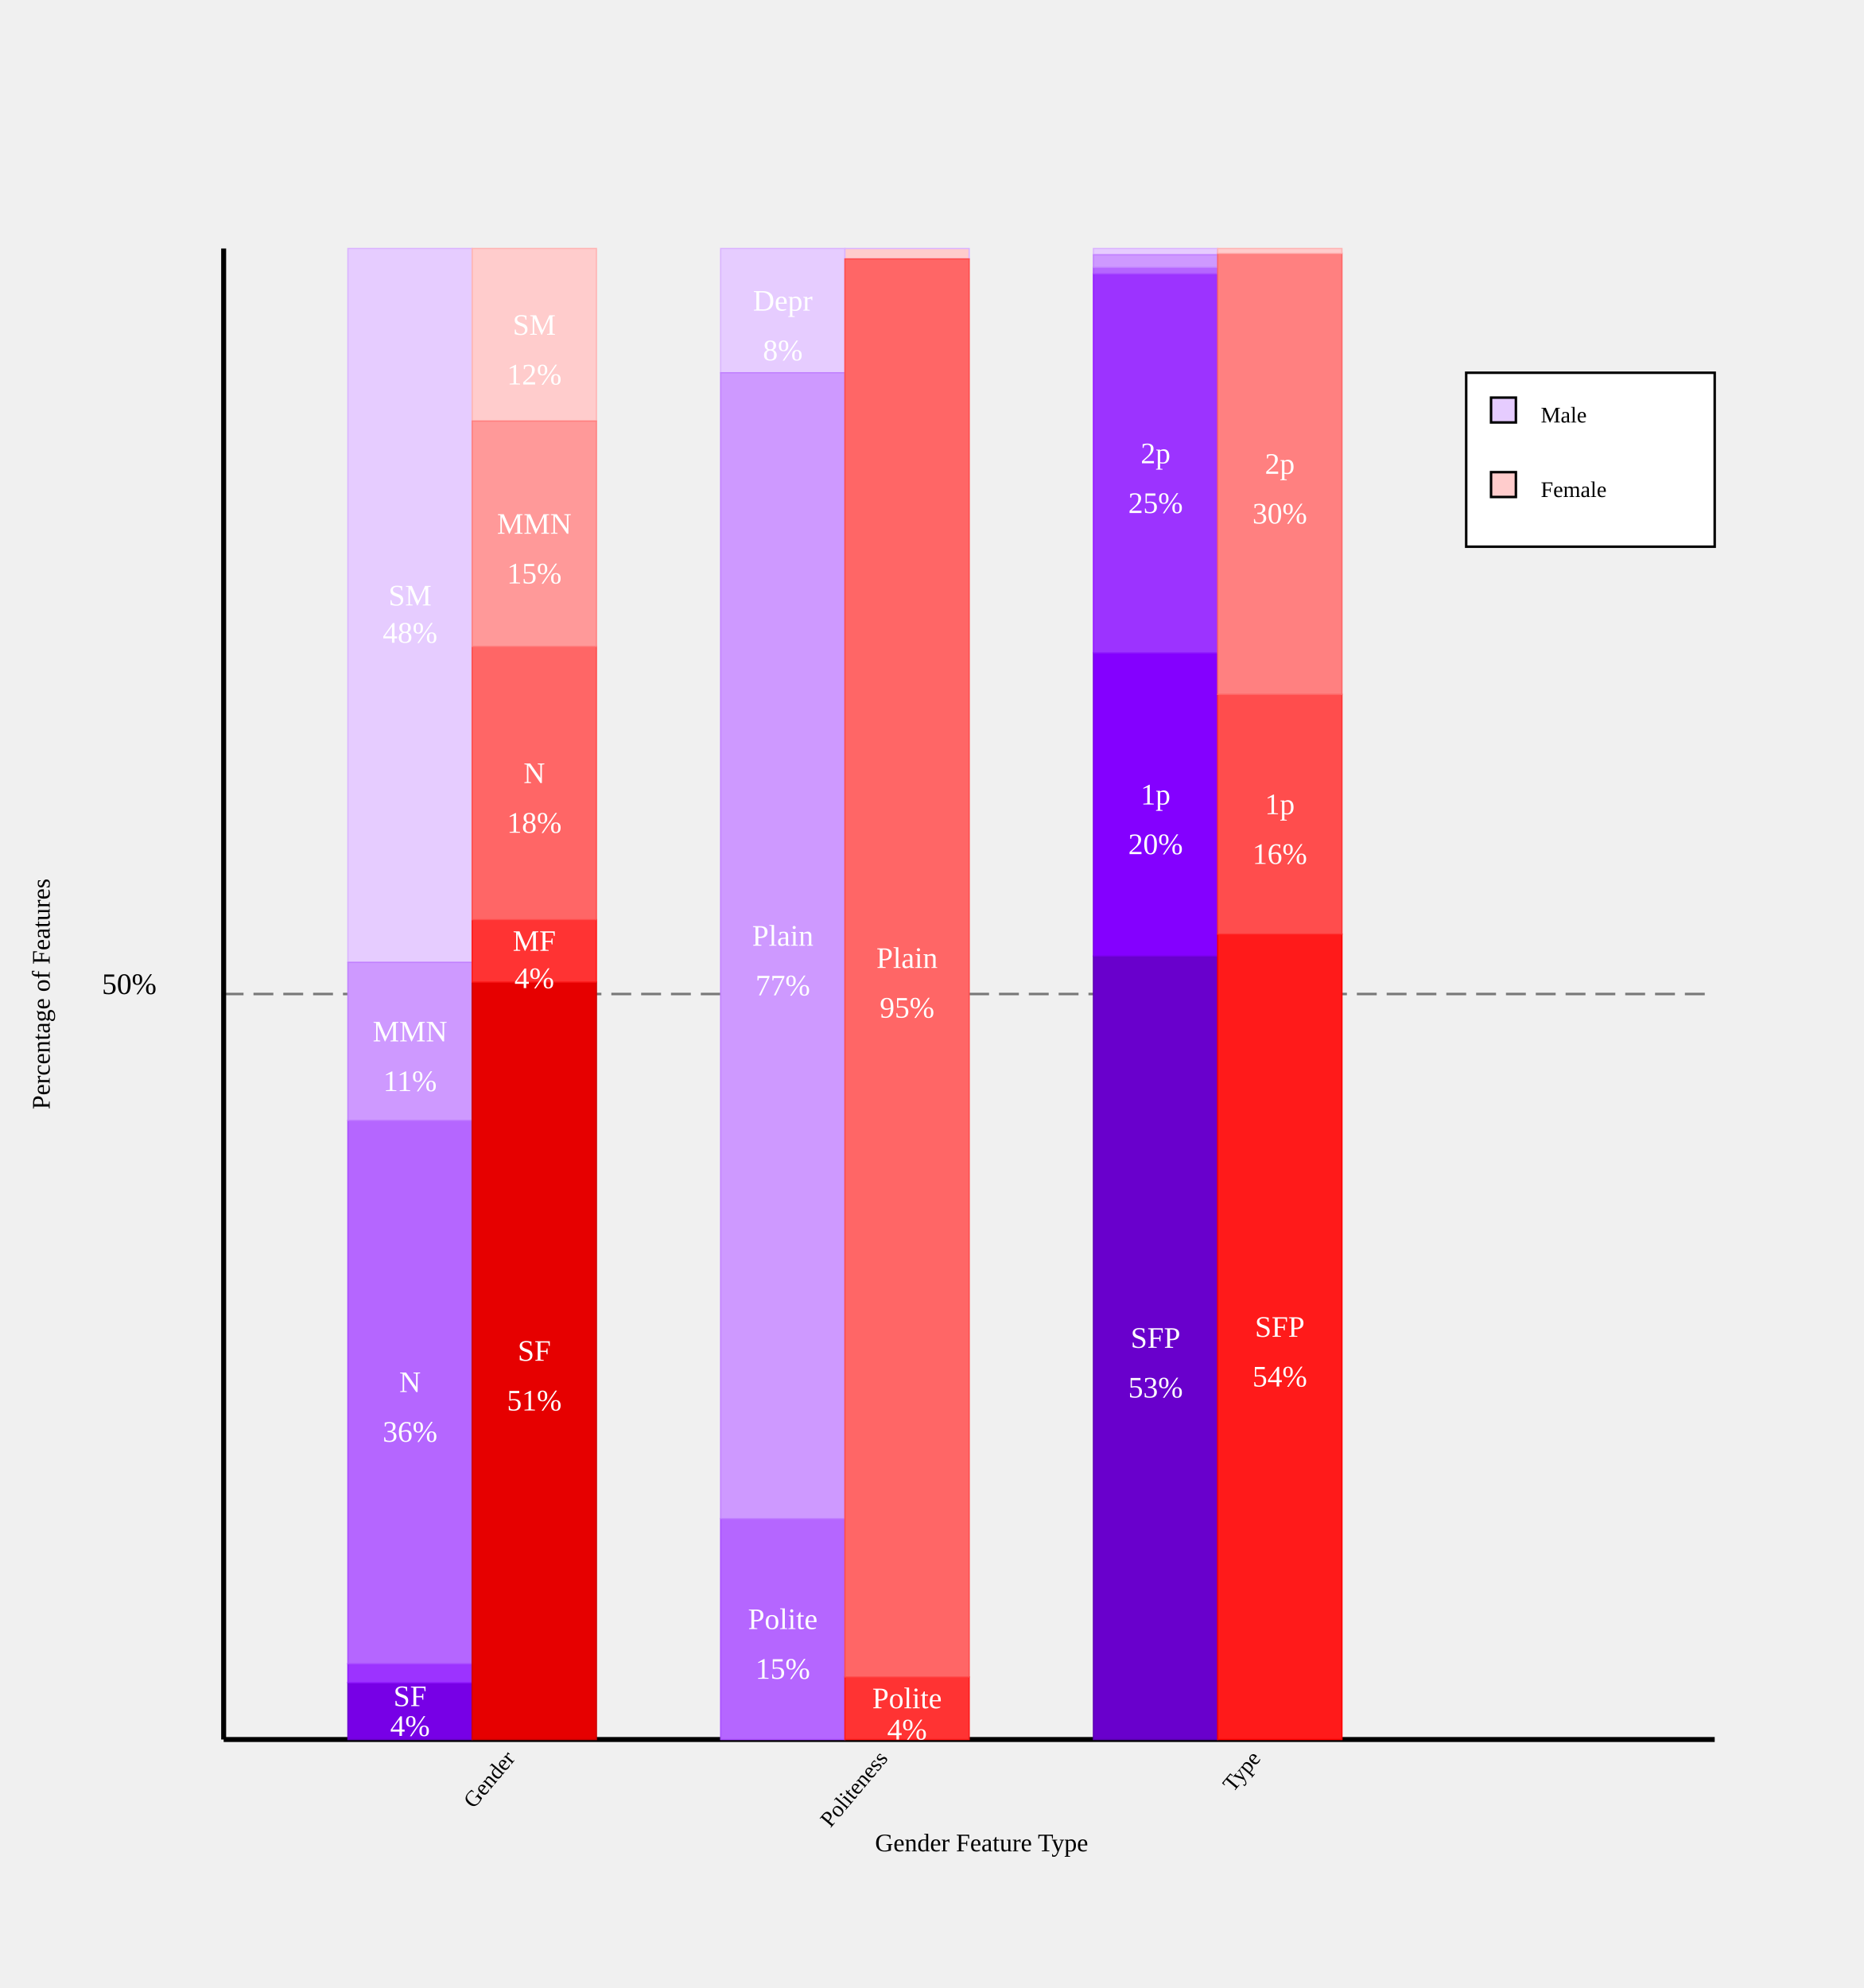
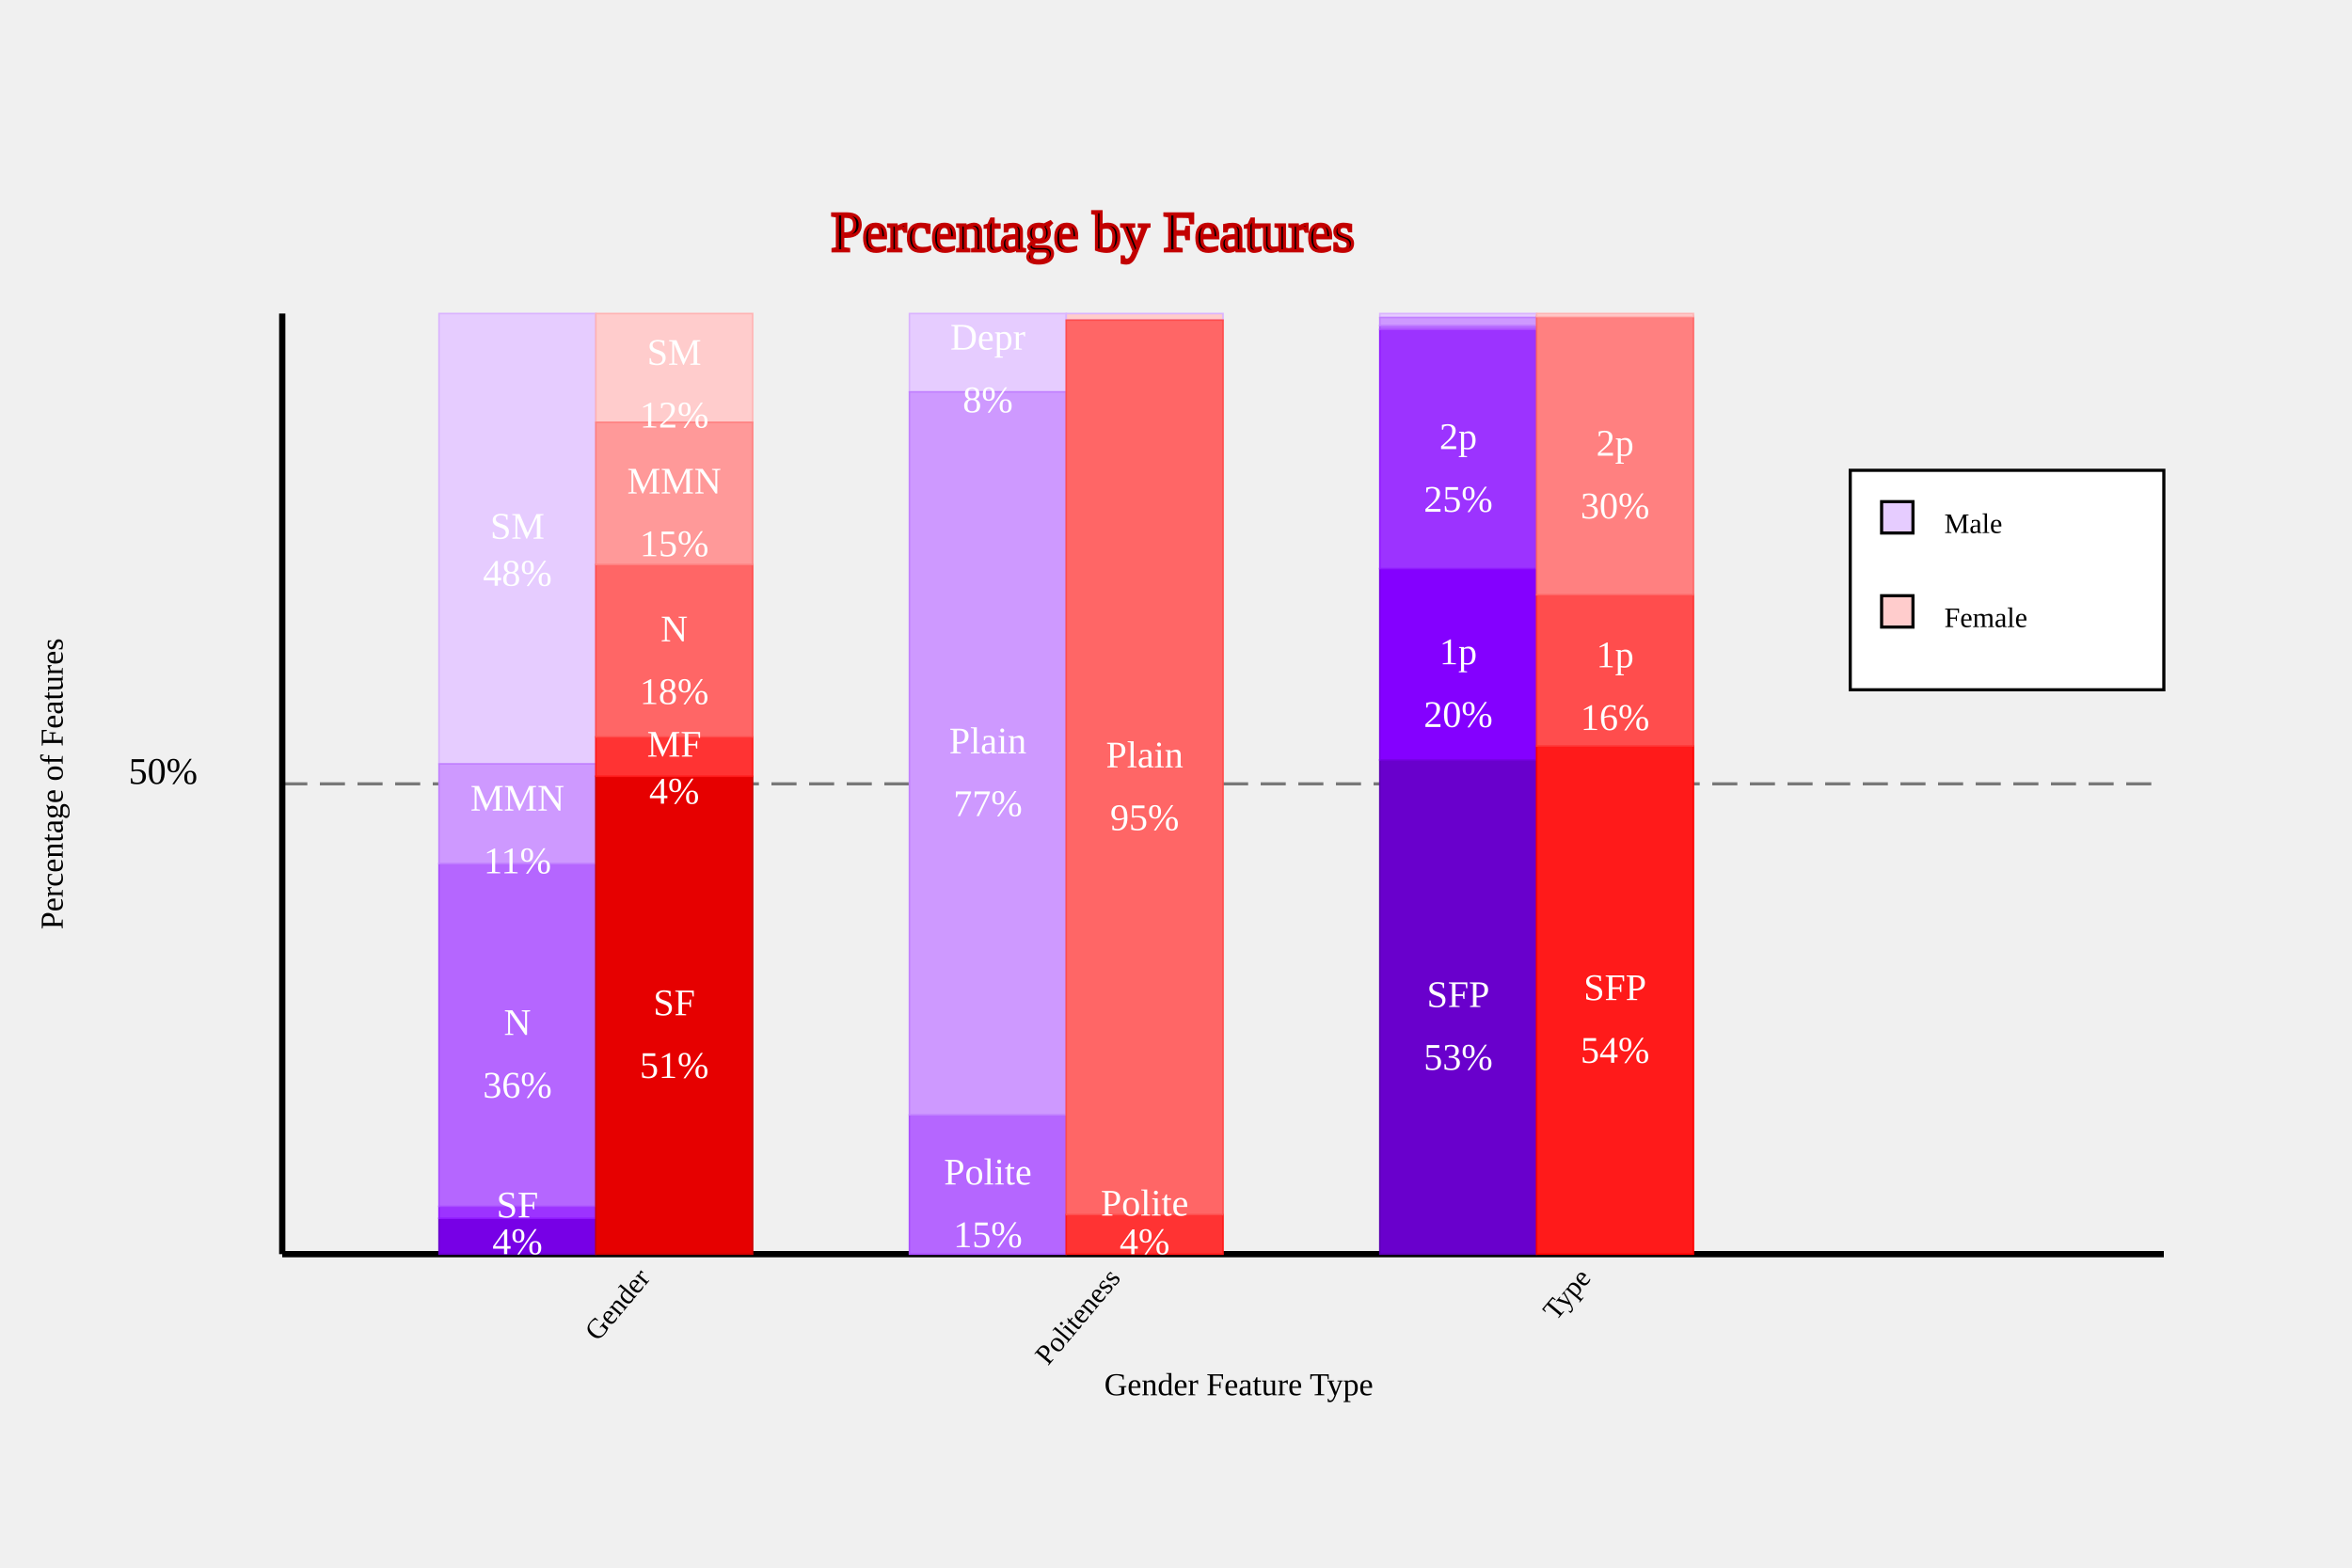
- <svg xmlns="http://www.w3.org/2000/svg" width="750" height="800">
-   <g transform="translate(40,700)">
-     <line x1="50" x2="50" y1="0" y2="-600" stroke="black" stroke-width="2" />
+ <svg xmlns="http://www.w3.org/2000/svg" width="750" height="500">
+   <g transform="translate(40,400)">
+     <text x="225" y="-320" stroke="#c30000" font-size="150%">Percentage by
+                     Features</text>
+     <line x1="50" x2="50" y1="0" y2="-300" stroke="black" stroke-width="2" />
    <line x1="50" x2="650" y1="0" y2="0" stroke="black" stroke-width="2" />
-     <line x1="50" y1="-300" x2="650" y2="-300" stroke="black" opacity="0.5" stroke-dasharray="8 4" stroke-width="1" />
-     <text x="1" y="-300">50%</text>
-     <text x="-20" y="-300" font-size="85%" text-anchor="middle" transform="rotate(270 -20 -300)">Percentage of Features</text>
+     <line x1="50" y1="-150" x2="650" y2="-150" stroke="black" opacity="0.5" stroke-dasharray="8 4" stroke-width="1" />
+     <text x="1" y="-150">50%</text>
+     <text x="-20" y="-150" font-size="85%" text-anchor="middle" transform="rotate(270 -20 -150)">Percentage of Features</text>
    <text x="355" y="45" text-anchor="middle" font-size="85%">Gender
                    Feature Type</text>
-     <rect x="550" y="-550" width="100" height="70" stroke="black" stroke-width="1" fill="white" />
-     <rect x="560" y="-540" width="10" height="10" stroke="black" stroke-width="1" fill="#e6ccff" />
-     <text x="580" y="-530" font-size="75%">Male</text>
-     <rect x="560" y="-510" width="10" height="10" stroke="black" stroke-width="1" fill="#ffcccc" />
-     <text x="580" y="-500" font-size="75%">Female</text>
-     <rect x="100" y="-22.881" width="50" height="22.881" stroke=" #6900cc" stroke-width=".5" fill="#7700e6" />
-     <rect x="100" y="-600" width="50" height="287.288" stroke="#dab3ff" stroke-width=".5" fill=" #e6ccff" />
-     <rect x="100" y="-30.508" width="50" height="7.627" stroke="#901aff" stroke-width=".5" fill="#9c33ff" />
-     <rect x="100" y="-249.153" width="50" height="218.644" stroke="#a94dff" stroke-width=".5" fill="#b566ff" />
-     <rect x="100" y="-312.712" width="50" height="63.559" stroke="#c180ff" stroke-width=".5" fill="#ce99ff" />
+     <rect x="550" y="-250" width="100" height="70" stroke="black" stroke-width="1" fill="white" />
+     <rect x="560" y="-240" width="10" height="10" stroke="black" stroke-width="1" fill="#e6ccff" />
+     <text x="580" y="-230" font-size="75%">Male</text>
+     <rect x="560" y="-210" width="10" height="10" stroke="black" stroke-width="1" fill="#ffcccc" />
+     <text x="580" y="-200" font-size="75%">Female</text>
+     <rect x="100" y="-11.441" width="50" height="11.441" stroke=" #6900cc" stroke-width=".5" fill="#7700e6" />
+     <rect x="100" y="-300" width="50" height="143.644" stroke="#dab3ff" stroke-width=".5" fill=" #e6ccff" />
+     <rect x="100" y="-15.254" width="50" height="3.814" stroke="#901aff" stroke-width=".5" fill="#9c33ff" />
+     <rect x="100" y="-124.576" width="50" height="109.322" stroke="#a94dff" stroke-width=".5" fill="#b566ff" />
+     <rect x="100" y="-156.356" width="50" height="31.78" stroke="#c180ff" stroke-width=".5" fill="#ce99ff" />
    <text x="150" y="30" transform="rotate(-50 135 0)" text-anchor="end" font-size="75%">Gender</text>
-     <text x="125" y="-1.441" text-anchor="middle" font-size="100%" fill="white">4%</text>
-     <text x="125" y="-13.441" text-anchor="middle" font-size="100%" fill="white">SF</text>
-     <text x="125" y="-441.356" text-anchor="middle" font-size="100%" fill="white">48%</text>
-     <text x="125" y="-456.356" text-anchor="middle" font-size="100%" fill="white">SM</text>
-     <text x="125" y="-119.831" text-anchor="middle" font-size="100%" fill="white">36%</text>
-     <text x="125" y="-139.831" text-anchor="middle" font-size="100%" fill="white">N</text>
-     <text x="125" y="-260.932" text-anchor="middle" font-size="100%" fill="white">11%</text>
-     <text x="125" y="-280.932" text-anchor="middle" font-size="100%" fill="white">MMN</text>
-     <rect x="150" y="-304.823" width="50" height="304.823" stroke="#cc0000" stroke-width=".5" fill="#e60000" />
-     <rect x="150" y="-600" width="50" height="69.453" stroke="#ffb3b3" stroke-width=".5" fill="#ffcccc" />
-     <rect x="150" y="-329.904" width="50" height="25.08" stroke="#ff1a1a" stroke-width=".5" fill="#ff3333" />
-     <rect x="150" y="-439.871" width="50" height="109.968" stroke="#ff4d4d" stroke-width=".5" fill="#ff6666" />
-     <rect x="150" y="-530.547" width="50" height="90.675" stroke="#ff8080" stroke-width=".5" fill="#ff9999" />
-     <text x="175" y="-132.412" text-anchor="middle" font-size="100%" fill="white">51%</text>
-     <text x="175" y="-152.412" text-anchor="middle" font-size="100%" fill="white">SF</text>
-     <text x="175" y="-545.273" text-anchor="middle" font-size="100%" fill="white">12%</text>
-     <text x="175" y="-565.273" text-anchor="middle" font-size="100%" fill="white">SM</text>
-     <text x="175" y="-302.363" text-anchor="middle" font-size="100%" fill="white">4%</text>
-     <text x="175" y="-317.363" text-anchor="middle" font-size="100%" fill="white">MF</text>
-     <text x="175" y="-364.887" text-anchor="middle" font-size="100%" fill="white">18%</text>
-     <text x="175" y="-384.887" text-anchor="middle" font-size="100%" fill="white">N</text>
-     <text x="175" y="-465.209" text-anchor="middle" font-size="100%" fill="white">15%</text>
-     <text x="175" y="-485.209" text-anchor="middle" font-size="100%" fill="white">MMN</text>
-     <rect x="250" y="-88.889" width="50" height="88.889" stroke="#a94dff" stroke-width=".5" fill="#b566ff" />
-     <rect x="250" y="-600" width="50" height="50" stroke="#dab3ff" stroke-width=".5" fill=" #e6ccff" />
-     <rect x="250" y="-550" width="50" height="461.111" stroke="#c180ff" stroke-width=".5" fill="#ce99ff" />
+     <text x="125" y="--4.28" text-anchor="middle" font-size="100%" fill="white">4%</text>
+     <text x="125" y="-11.72" text-anchor="middle" font-size="100%" fill="white">SF</text>
+     <text x="125" y="-213.178" text-anchor="middle" font-size="100%" fill="white">48%</text>
+     <text x="125" y="-228.178" text-anchor="middle" font-size="100%" fill="white">SM</text>
+     <text x="125" y="-49.915" text-anchor="middle" font-size="100%" fill="white">36%</text>
+     <text x="125" y="-69.915" text-anchor="middle" font-size="100%" fill="white">N</text>
+     <text x="125" y="-121.466" text-anchor="middle" font-size="100%" fill="white">11%</text>
+     <text x="125" y="-141.466" text-anchor="middle" font-size="100%" fill="white">MMN</text>
+     <rect x="150" y="-152.412" width="50" height="152.412" stroke="#cc0000" stroke-width=".5" fill="#e60000" />
+     <rect x="150" y="-300" width="50" height="34.727" stroke="#ffb3b3" stroke-width=".5" fill="#ffcccc" />
+     <rect x="150" y="-164.952" width="50" height="12.54" stroke="#ff1a1a" stroke-width=".5" fill="#ff3333" />
+     <rect x="150" y="-219.936" width="50" height="54.984" stroke="#ff4d4d" stroke-width=".5" fill="#ff6666" />
+     <rect x="150" y="-265.273" width="50" height="45.338" stroke="#ff8080" stroke-width=".5" fill="#ff9999" />
+     <text x="175" y="-56.206" text-anchor="middle" font-size="100%" fill="white">51%</text>
+     <text x="175" y="-76.206" text-anchor="middle" font-size="100%" fill="white">SF</text>
+     <text x="175" y="-263.637" text-anchor="middle" font-size="100%" fill="white">12%</text>
+     <text x="175" y="-283.637" text-anchor="middle" font-size="100%" fill="white">SM</text>
+     <text x="175" y="-143.682" text-anchor="middle" font-size="100%" fill="white">4%</text>
+     <text x="175" y="-158.682" text-anchor="middle" font-size="100%" fill="white">MF</text>
+     <text x="175" y="-175.444" text-anchor="middle" font-size="100%" fill="white">18%</text>
+     <text x="175" y="-195.444" text-anchor="middle" font-size="100%" fill="white">N</text>
+     <text x="175" y="-222.605" text-anchor="middle" font-size="100%" fill="white">15%</text>
+     <text x="175" y="-242.605" text-anchor="middle" font-size="100%" fill="white">MMN</text>
+     <rect x="250" y="-44.444" width="50" height="44.444" stroke="#a94dff" stroke-width=".5" fill="#b566ff" />
+     <rect x="250" y="-300" width="50" height="25" stroke="#dab3ff" stroke-width=".5" fill=" #e6ccff" />
+     <rect x="250" y="-275" width="50" height="230.556" stroke="#c180ff" stroke-width=".5" fill="#ce99ff" />
    <text x="300" y="30" transform="rotate(-50 285 0)" text-anchor="end" font-size="75%">Politeness</text>
-     <text x="275" y="-24.444" text-anchor="middle" font-size="100%" fill="white">15%</text>
-     <text x="275" y="-44.444" text-anchor="middle" font-size="100%" fill="white">Polite</text>
-     <text x="275" y="-555" text-anchor="middle" font-size="100%" fill="white">8%</text>
-     <text x="275" y="-575" text-anchor="middle" font-size="100%" fill="white">Depr</text>
-     <text x="275" y="-299.444" text-anchor="middle" font-size="100%" fill="white">77%</text>
-     <text x="275" y="-319.444" text-anchor="middle" font-size="100%" fill="white">Plain</text>
-     <rect x="300" y="-25.175" width="50" height="25.175" stroke="#ff1a1a" stroke-width=".5" fill="#ff3333" />
-     <rect x="300" y="-600" width="50" height="4.196" stroke="#dab3ff" stroke-width=".5" fill="#ffcccc" />
-     <rect x="300" y="-595.804" width="50" height="570.629" stroke="#ff4d4d" stroke-width=".5" fill="#ff6666" />
-     <text x="325" y="--7.413" text-anchor="middle" font-size="100%" fill="white">4%</text>
-     <text x="325" y="-12.587" text-anchor="middle" font-size="100%" fill="white">Polite</text>
-     <text x="325" y="-290.49" text-anchor="middle" font-size="100%" fill="white">95%</text>
-     <text x="325" y="-310.49" text-anchor="middle" font-size="100%" fill="white">Plain</text>
-     <rect x="400" y="-315.254" width="50" height="315.254" stroke=" #5c00b3" stroke-width=".5" fill="#6900cc" />
-     <rect x="400" y="-600" width="50" height="2.542" stroke="#dab3ff" stroke-width=".5" fill="#e6ccff" />
-     <rect x="400" y="-437.288" width="50" height="122.034" stroke="#7700e6" stroke-width=".5" fill="#8400ff" />
-     <rect x="400" y="-589.831" width="50" height="152.542" stroke="#901aff" stroke-width=".5" fill="#9c33ff" />
-     <rect x="400" y="-592.373" width="50" height="2.542" stroke="#a94dff" stroke-width=".5" fill="#b566ff" />
-     <rect x="400" y="-597.458" width="50" height="5.085" stroke="#c180ff" stroke-width=".5" fill="#ce99ff" />
+     <text x="275" y="-2.222" text-anchor="middle" font-size="100%" fill="white">15%</text>
+     <text x="275" y="-22.222" text-anchor="middle" font-size="100%" fill="white">Polite</text>
+     <text x="275" y="-268.5" text-anchor="middle" font-size="100%" fill="white">8%</text>
+     <text x="275" y="-288.5" text-anchor="middle" font-size="100%" fill="white">Depr</text>
+     <text x="275" y="-139.722" text-anchor="middle" font-size="100%" fill="white">77%</text>
+     <text x="275" y="-159.722" text-anchor="middle" font-size="100%" fill="white">Plain</text>
+     <rect x="300" y="-12.587" width="50" height="12.587" stroke="#ff1a1a" stroke-width=".5" fill="#ff3333" />
+     <rect x="300" y="-300" width="50" height="2.098" stroke="#dab3ff" stroke-width=".5" fill="#ffcccc" />
+     <rect x="300" y="-297.902" width="50" height="285.315" stroke="#ff4d4d" stroke-width=".5" fill="#ff6666" />
+     <text x="325" y="--13.706" text-anchor="middle" font-size="100%" fill="white">4%</text>
+     <text x="325" y="-12.294" text-anchor="middle" font-size="100%" fill="white">Polite</text>
+     <text x="325" y="-135.245" text-anchor="middle" font-size="100%" fill="white">95%</text>
+     <text x="325" y="-155.245" text-anchor="middle" font-size="100%" fill="white">Plain</text>
+     <rect x="400" y="-157.627" width="50" height="157.627" stroke=" #5c00b3" stroke-width=".5" fill="#6900cc" />
+     <rect x="400" y="-300" width="50" height="1.271" stroke="#dab3ff" stroke-width=".5" fill="#e6ccff" />
+     <rect x="400" y="-218.644" width="50" height="61.017" stroke="#7700e6" stroke-width=".5" fill="#8400ff" />
+     <rect x="400" y="-294.915" width="50" height="76.271" stroke="#901aff" stroke-width=".5" fill="#9c33ff" />
+     <rect x="400" y="-296.186" width="50" height="1.271" stroke="#a94dff" stroke-width=".5" fill="#b566ff" />
+     <rect x="400" y="-298.729" width="50" height="2.542" stroke="#c180ff" stroke-width=".5" fill="#ce99ff" />
    <text x="450" y="30" transform="rotate(-50 435 0)" text-anchor="end" font-size="75%">Type</text>
-     <text x="425" y="-137.627" text-anchor="middle" font-size="100%" fill="white">53%</text>
-     <text x="425" y="-157.627" text-anchor="middle" font-size="100%" fill="white">SFP</text>
-     <text x="425" y="-356.271" text-anchor="middle" font-size="100%" fill="white">20%</text>
-     <text x="425" y="-376.271" text-anchor="middle" font-size="100%" fill="white">1p</text>
-     <text x="425" y="-493.559" text-anchor="middle" font-size="100%" fill="white">25%</text>
-     <text x="425" y="-513.559" text-anchor="middle" font-size="100%" fill="white">2p</text>
-     <rect x="450" y="-324.116" width="50" height="324.116" stroke="#ff0000" stroke-width=".5" fill="#ff1a1a" />
-     <rect x="450" y="-600" width="50" height="0" stroke="#ffb3b3" stroke-width=".5" fill="#ffcccc" />
-     <rect x="450" y="-420.579" width="50" height="96.463" stroke="#ff3333" stroke-width=".5" fill="#ff4d4d" />
-     <rect x="450" y="-598.071" width="50" height="177.492" stroke="#ff6666" stroke-width=".5" fill="#ff8080" />
-     <rect x="450" y="-600" width="50" height="1.929" stroke="#ffb3b3" stroke-width=".5" fill="#ffcccc" />
-     <rect x="450" y="-600" width="50" height="0" stroke="#ff4d4d" stroke-width=".5" fill="#ff6666" />
-     <text x="475" y="-142.058" text-anchor="middle" font-size="100%" fill="white">54%</text>
-     <text x="475" y="-162.058" text-anchor="middle" font-size="100%" fill="white">SFP</text>
-     <text x="475" y="-352.347" text-anchor="middle" font-size="100%" fill="white">16%</text>
-     <text x="475" y="-372.347" text-anchor="middle" font-size="100%" fill="white">1p</text>
-     <text x="475" y="-489.325" text-anchor="middle" font-size="100%" fill="white">30%</text>
-     <text x="475" y="-509.325" text-anchor="middle" font-size="100%" fill="white">2p</text>
+     <text x="425" y="-58.814" text-anchor="middle" font-size="100%" fill="white">53%</text>
+     <text x="425" y="-78.814" text-anchor="middle" font-size="100%" fill="white">SFP</text>
+     <text x="425" y="-168.136" text-anchor="middle" font-size="100%" fill="white">20%</text>
+     <text x="425" y="-188.136" text-anchor="middle" font-size="100%" fill="white">1p</text>
+     <text x="425" y="-236.78" text-anchor="middle" font-size="100%" fill="white">25%</text>
+     <text x="425" y="-256.78" text-anchor="middle" font-size="100%" fill="white">2p</text>
+     <rect x="450" y="-162.058" width="50" height="162.058" stroke="#ff0000" stroke-width=".5" fill="#ff1a1a" />
+     <rect x="450" y="-300" width="50" height="0" stroke="#ffb3b3" stroke-width=".5" fill="#ffcccc" />
+     <rect x="450" y="-210.289" width="50" height="48.232" stroke="#ff3333" stroke-width=".5" fill="#ff4d4d" />
+     <rect x="450" y="-299.035" width="50" height="88.746" stroke="#ff6666" stroke-width=".5" fill="#ff8080" />
+     <rect x="450" y="-300" width="50" height="0.965" stroke="#ffb3b3" stroke-width=".5" fill="#ffcccc" />
+     <rect x="450" y="-300" width="50" height="0" stroke="#ff4d4d" stroke-width=".5" fill="#ff6666" />
+     <text x="475" y="-61.029" text-anchor="middle" font-size="100%" fill="white">54%</text>
+     <text x="475" y="-81.029" text-anchor="middle" font-size="100%" fill="white">SFP</text>
+     <text x="475" y="-167.174" text-anchor="middle" font-size="100%" fill="white">16%</text>
+     <text x="475" y="-187.174" text-anchor="middle" font-size="100%" fill="white">1p</text>
+     <text x="475" y="-234.662" text-anchor="middle" font-size="100%" fill="white">30%</text>
+     <text x="475" y="-254.662" text-anchor="middle" font-size="100%" fill="white">2p</text>
  </g>
</svg>
